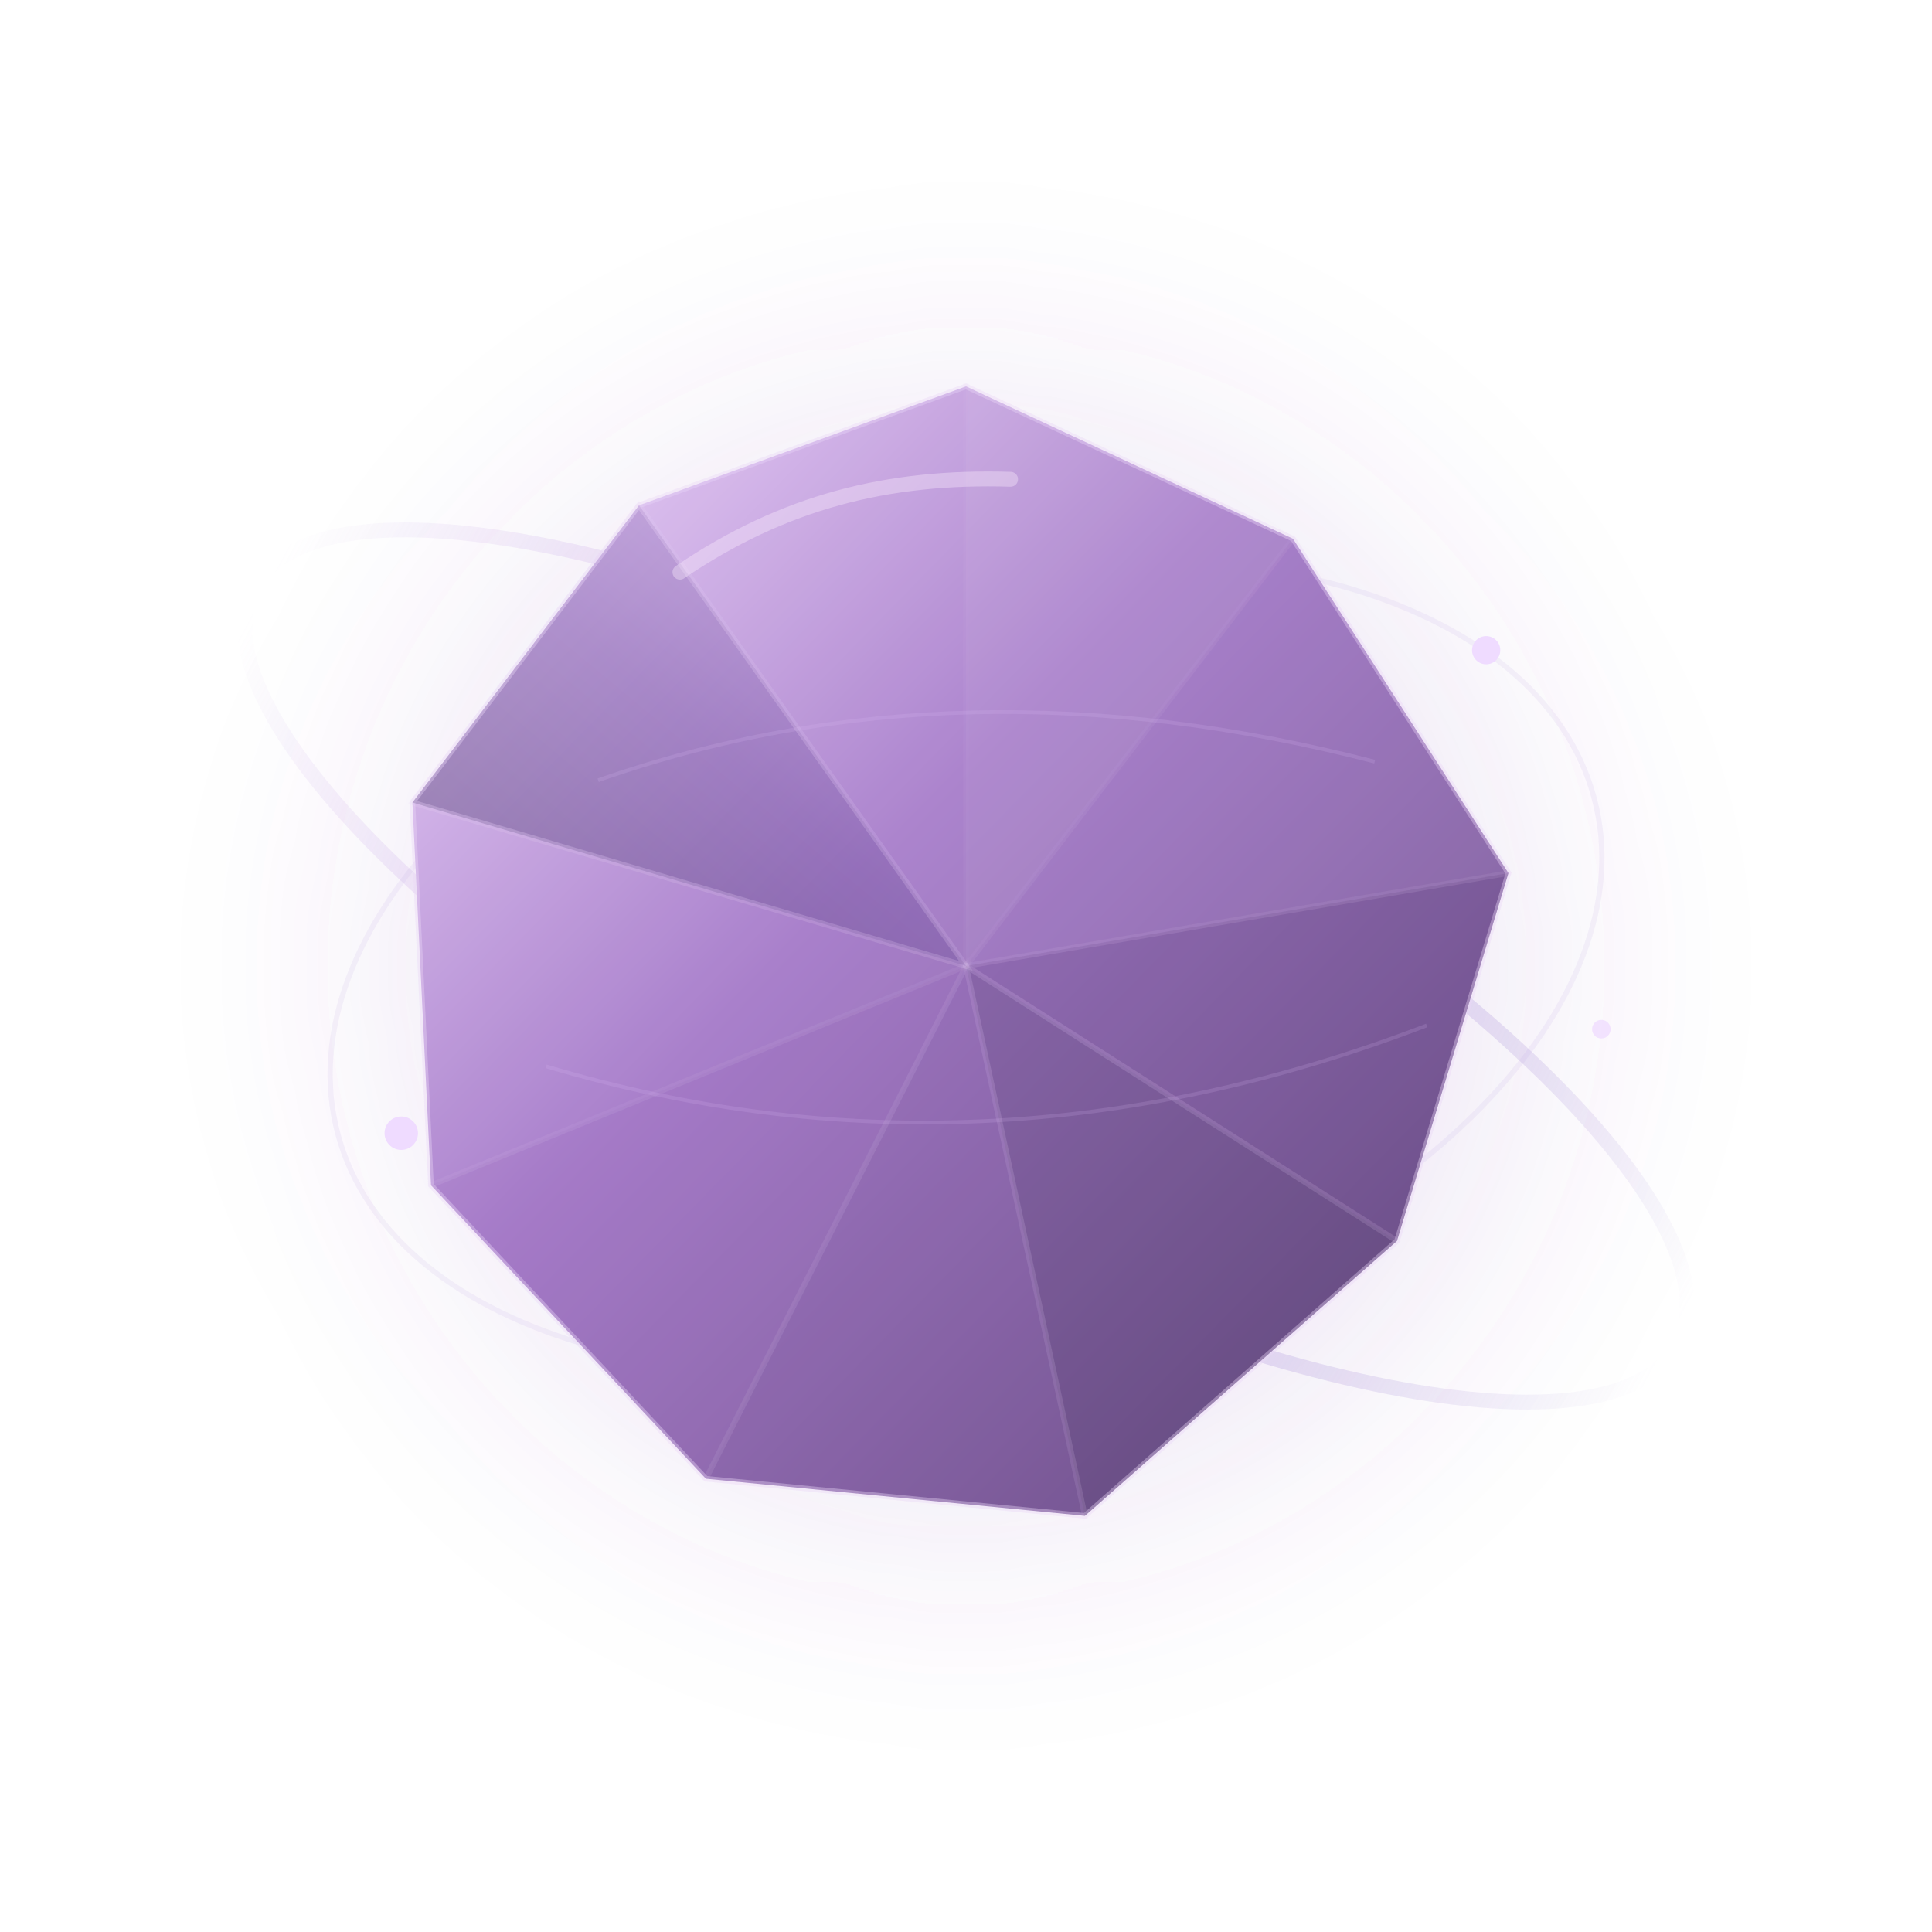
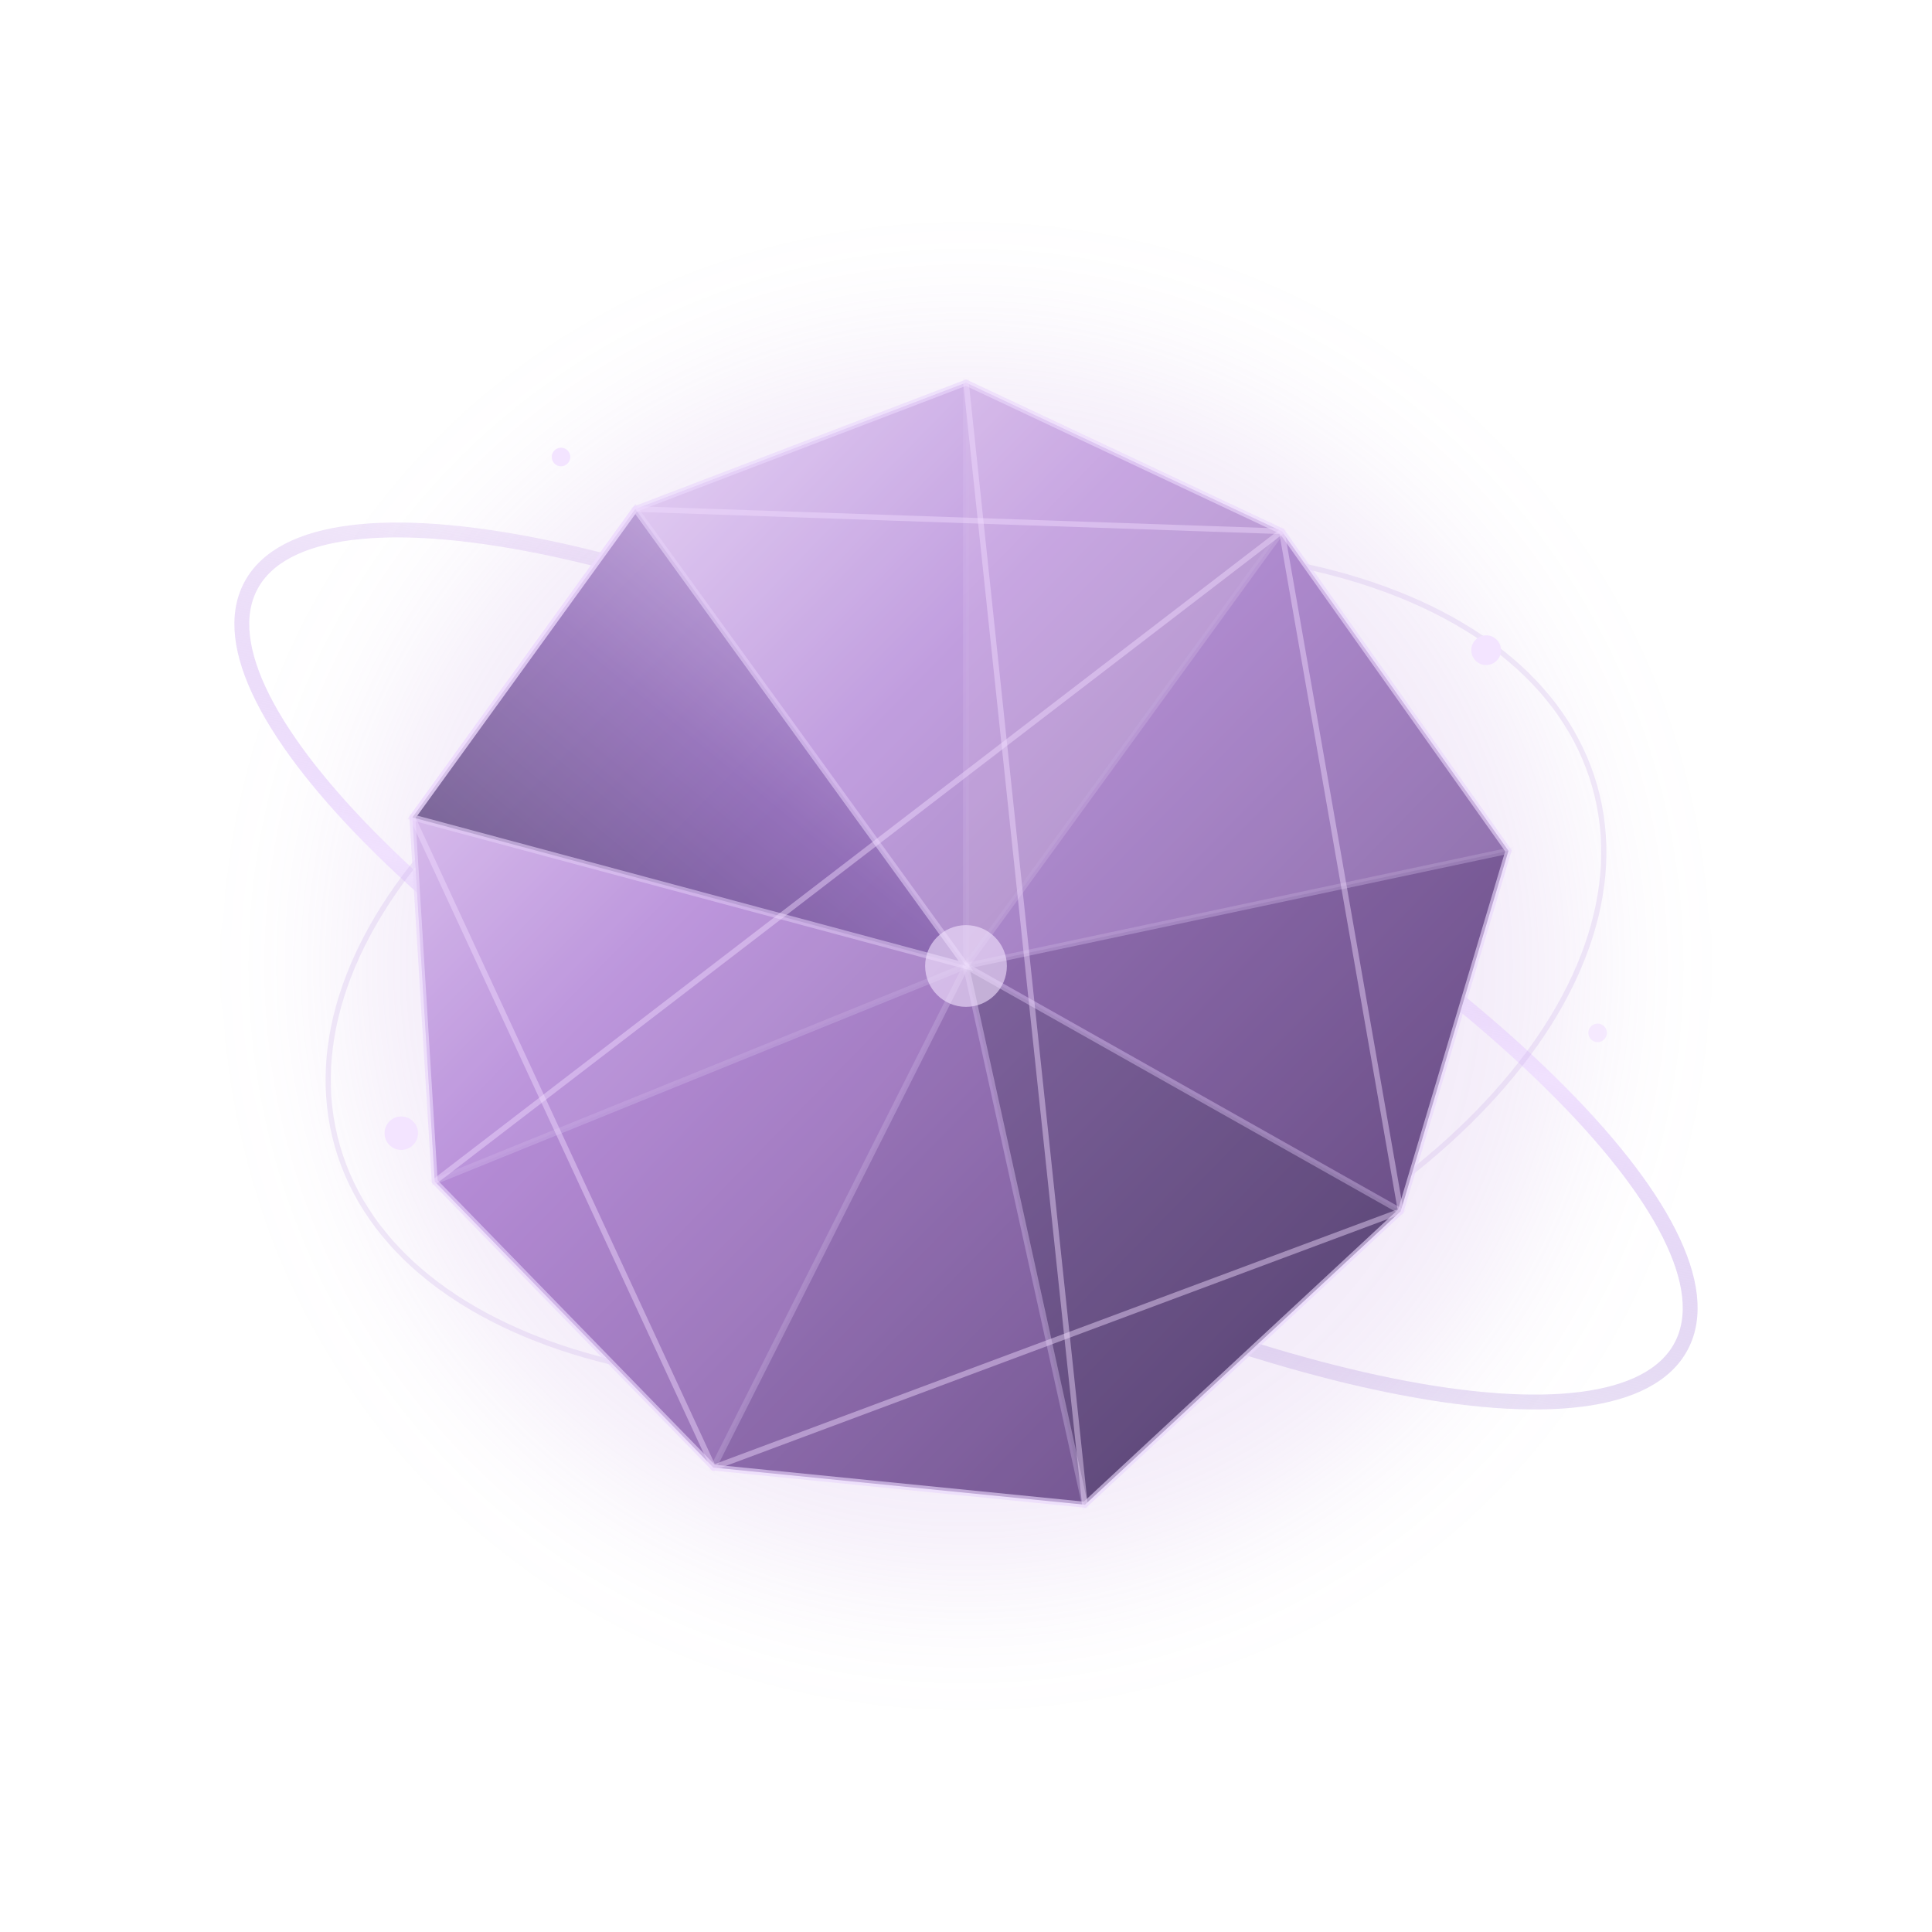
<svg xmlns="http://www.w3.org/2000/svg" viewBox="0 0 520 520">
  <defs>
-     <radialGradient id="haloG">
-       <stop stop-color="#bd86e8" stop-opacity=".32" />
-       <stop offset="1" stop-color="#71429e" stop-opacity="0" />
-     </radialGradient>
    <linearGradient id="f1" x1="0" y1="0" x2="1" y2="1">
-       <stop stop-color="#f3ddff" />
-       <stop offset=".42" stop-color="#a47ac8" />
-       <stop offset="1" stop-color="#604679" />
+       <stop stop-color="#f8eaff" />
+       <stop offset=".36" stop-color="#b48bd7" />
+       <stop offset="1" stop-color="#574071" />
    </linearGradient>
    <linearGradient id="f2" x1="1" y1="0" x2="0" y2="1">
-       <stop stop-color="#d8b9f0" />
-       <stop offset=".48" stop-color="#7f61a8" />
-       <stop offset="1" stop-color="#42385f" />
+       <stop stop-color="#e6d0fa" />
+       <stop offset=".5" stop-color="#8664ad" />
+       <stop offset="1" stop-color="#3a3156" />
    </linearGradient>
-     <linearGradient id="ring" x1="0" x2="1">
-       <stop stop-color="#b993df" stop-opacity="0" />
-       <stop offset=".52" stop-color="#ead6fb" stop-opacity=".72" />
-       <stop offset="1" stop-color="#8e77c9" stop-opacity="0" />
+     <linearGradient id="ring" x1="0" y1="0" x2="1" y2="1">
+       <stop stop-color="#b98de2" stop-opacity=".05" />
+       <stop offset=".5" stop-color="#eedcff" stop-opacity=".8" />
+       <stop offset="1" stop-color="#9a78ce" stop-opacity=".08" />
    </linearGradient>
-     <filter id="blur">
-       <feGaussianBlur stdDeviation="21" />
+     <filter id="glow" x="-40%" y="-40%" width="180%" height="180%">
+       <feGaussianBlur stdDeviation="18" />
    </filter>
  </defs>
-   <circle cx="260" cy="260" r="190" fill="url(#haloG)" filter="url(#blur)" />
-   <ellipse cx="260" cy="260" rx="217" ry="66" fill="none" stroke="url(#ring)" stroke-width="4" transform="rotate(28 260 260)" />
-   <ellipse cx="260" cy="260" rx="175" ry="103" fill="none" stroke="#b9a1e0" stroke-opacity=".13" stroke-width="1.4" transform="rotate(-15 260 260)" />
-   <g stroke="#ead8f7" stroke-opacity=".38" stroke-width="1.5">
-     <polygon points="260,104 348,145 406,235 376,334 292,408 190,398 116,319 111,216 172,136" fill="url(#f1)" />
-     <polygon points="260,104 260,260 348,145" fill="#fff5ff" opacity=".13" />
-     <polygon points="348,145 260,260 406,235" fill="#cfb0e9" opacity=".14" />
-     <polygon points="406,235 260,260 376,334" fill="#5b3f76" opacity=".16" />
-     <polygon points="376,334 260,260 292,408" fill="#3f3458" opacity=".2" />
-     <polygon points="292,408 260,260 190,398" fill="#8060a3" opacity=".13" />
-     <polygon points="190,398 260,260 116,319" fill="#a77ac5" opacity=".15" />
-     <polygon points="116,319 260,260 111,216" fill="#d7b8e9" opacity=".10" />
-     <polygon points="111,216 260,260 172,136" fill="url(#f2)" opacity=".42" />
-     <polygon points="172,136 260,260 260,104" fill="#f2ddff" opacity=".10" />
+   <circle cx="260" cy="260" r="165" fill="#a96fd2" opacity=".13" filter="url(#glow)" />
+   <ellipse cx="260" cy="260" rx="218" ry="65" fill="none" stroke="url(#ring)" stroke-width="4" transform="rotate(28 260 260)" />
+   <ellipse cx="260" cy="260" rx="176" ry="105" fill="none" stroke="#c6a7e7" stroke-opacity=".24" stroke-width="1.4" transform="rotate(-16 260 260)" />
+   <g stroke="#ead8fb" stroke-opacity=".62" stroke-width="1.6">
+     <polygon points="260,103 345,143 406,229 377,326 292,405 192,395 117,318 111,220 171,137" fill="url(#f1)" />
+     <polygon points="260,103 260,260 345,143" fill="#fff5ff" opacity=".26" />
+     <polygon points="345,143 260,260 406,229" fill="#d9b8f0" opacity=".20" />
+     <polygon points="406,229 260,260 377,326" fill="#5e447d" opacity=".25" />
+     <polygon points="377,326 260,260 292,405" fill="#3b3154" opacity=".32" />
+     <polygon points="292,405 260,260 192,395" fill="#8060a2" opacity=".20" />
+     <polygon points="192,395 260,260 117,318" fill="#bb91d9" opacity=".23" />
+     <polygon points="117,318 260,260 111,220" fill="#e5c9f6" opacity=".18" />
+     <polygon points="111,220 260,260 171,137" fill="url(#f2)" opacity=".68" />
+     <polygon points="171,137 260,260 260,103" fill="#f7eaff" opacity=".20" />
  </g>
-   <path d="M183 154 C211 135 239 128 272 129" fill="none" stroke="#fff5ff" stroke-opacity=".34" stroke-width="4" stroke-linecap="round" />
-   <g fill="#efdbff">
+   <g fill="none" stroke="#f0ddff" stroke-opacity=".44" stroke-width="1.5">
+     <path d="M171 137 L345 143 L377 326 L192 395 L111 220Z" />
+     <path d="M260 103 L292 405" />
+     <path d="M117 318 L345 143" />
+   </g>
+   <g fill="#f3e4ff">
    <circle cx="108" cy="305" r="4.5" />
-     <circle cx="400" cy="175" r="3.8" />
-     <circle cx="431" cy="277" r="2.5" opacity=".75" />
+     <circle cx="400" cy="175" r="4" />
+     <circle cx="430" cy="278" r="2.5" opacity=".75" />
+     <circle cx="151" cy="123" r="2.5" />
  </g>
-   <g stroke="#ddbdf5" stroke-opacity=".16" fill="none">
-     <path d="M161 210 Q258 176 370 205" />
-     <path d="M147 287 Q264 322 384 276" />
-   </g>
+   <circle cx="260" cy="260" r="11" fill="#f4e4ff" fill-opacity=".6" />
</svg>
